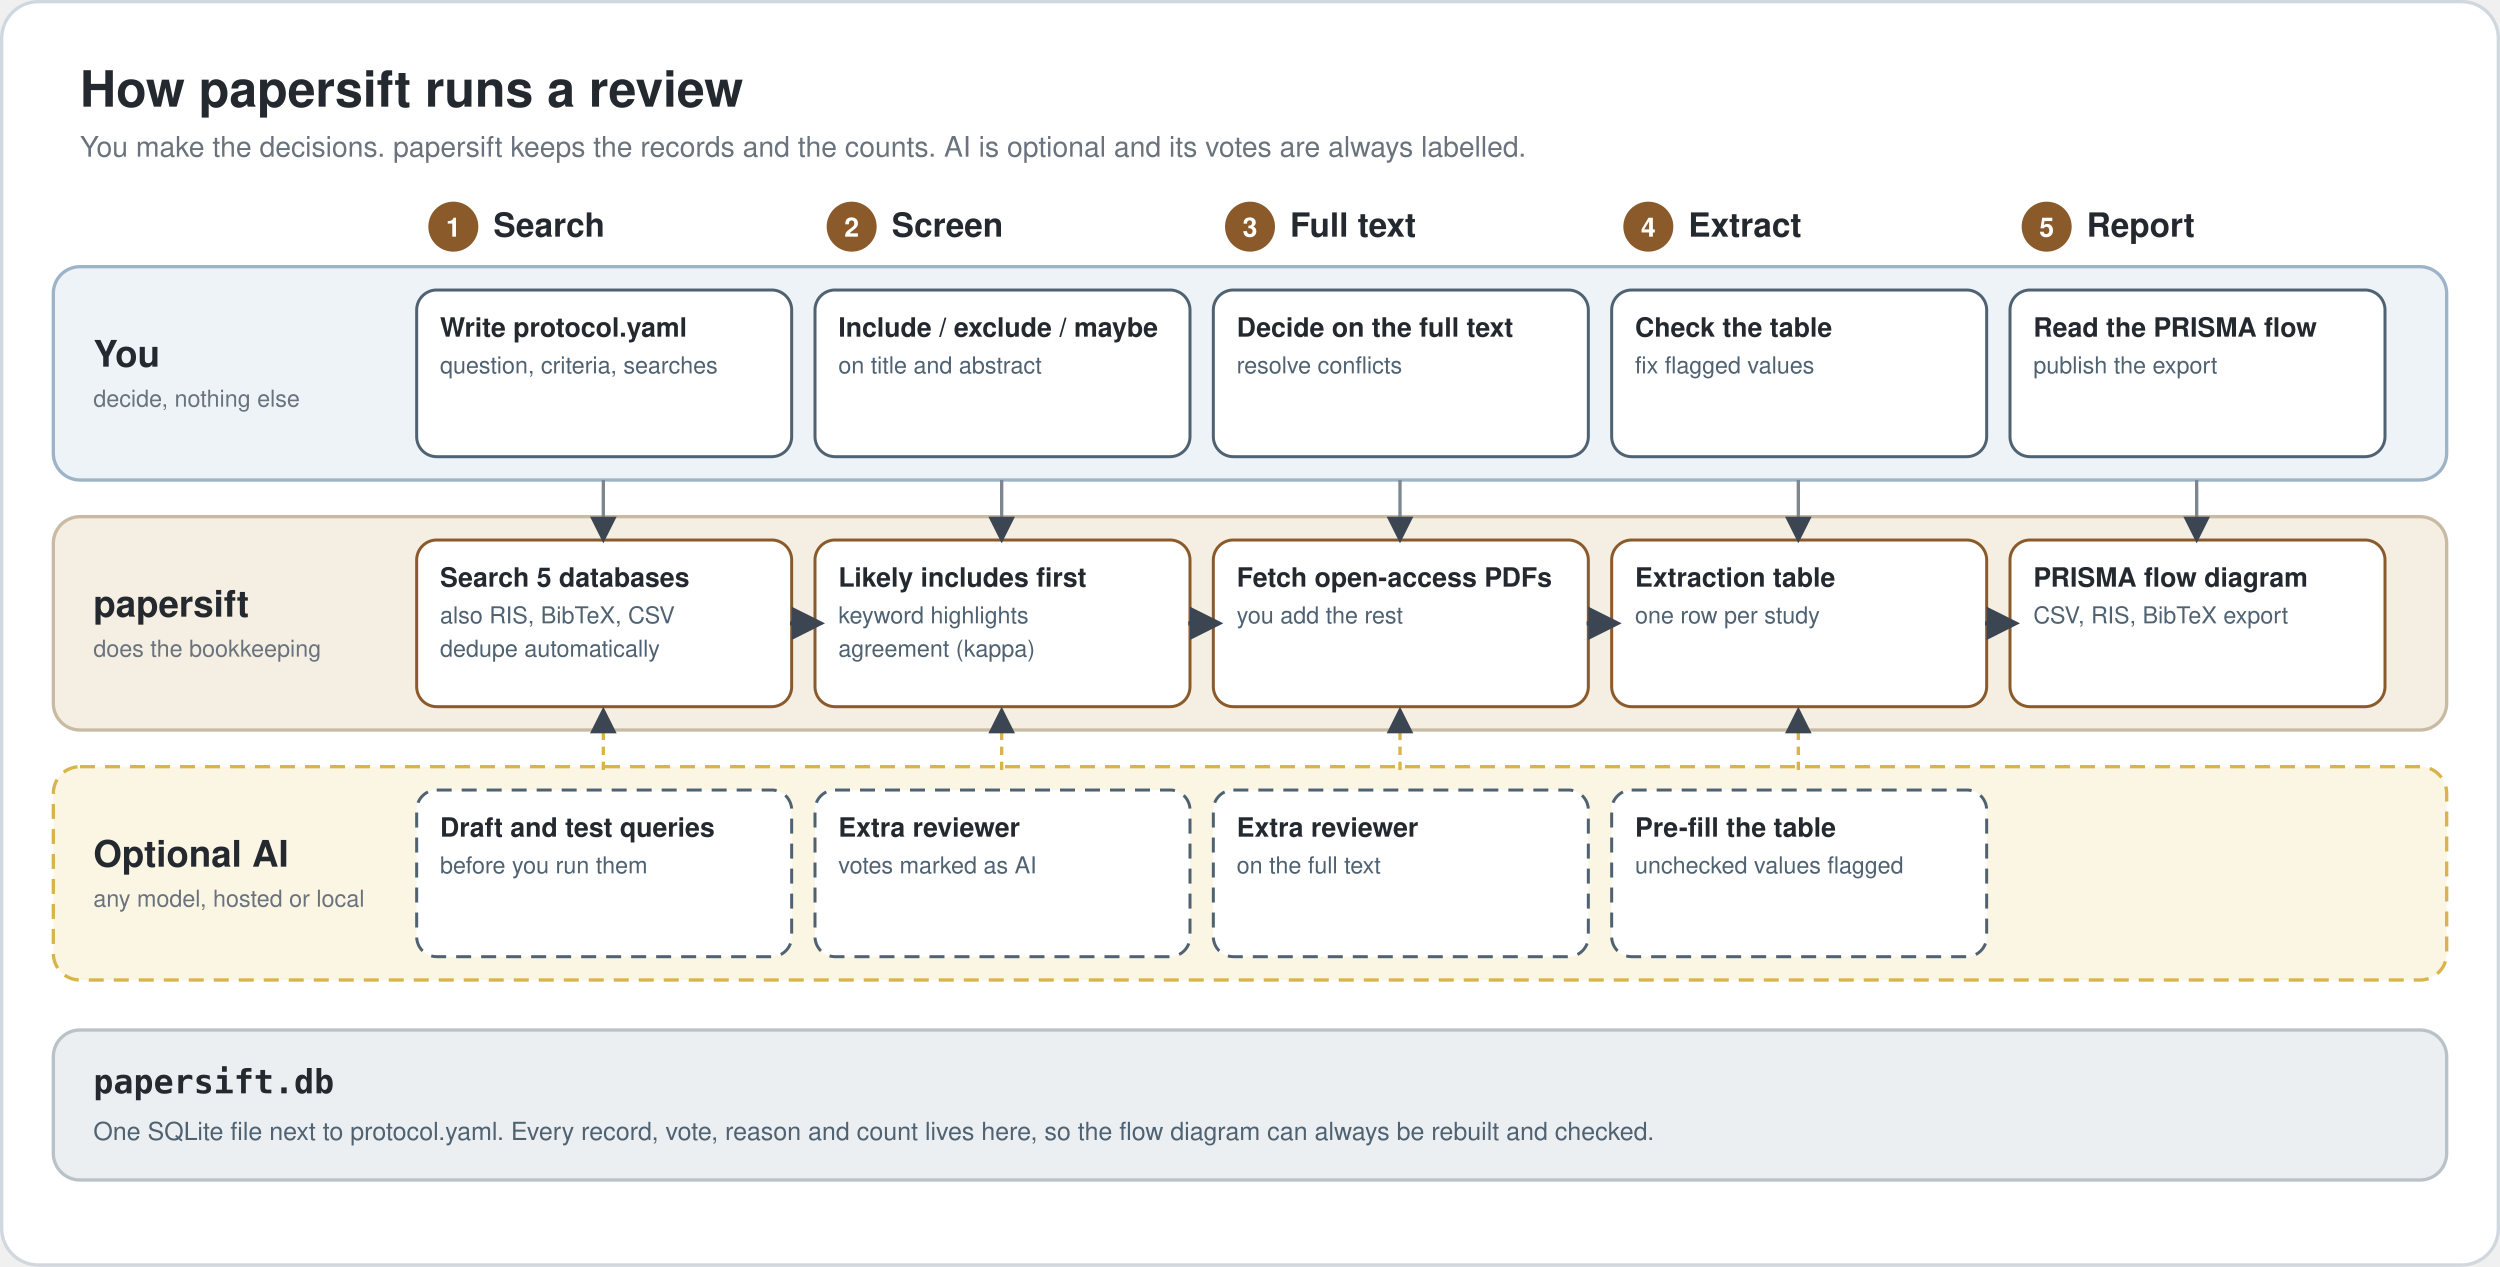
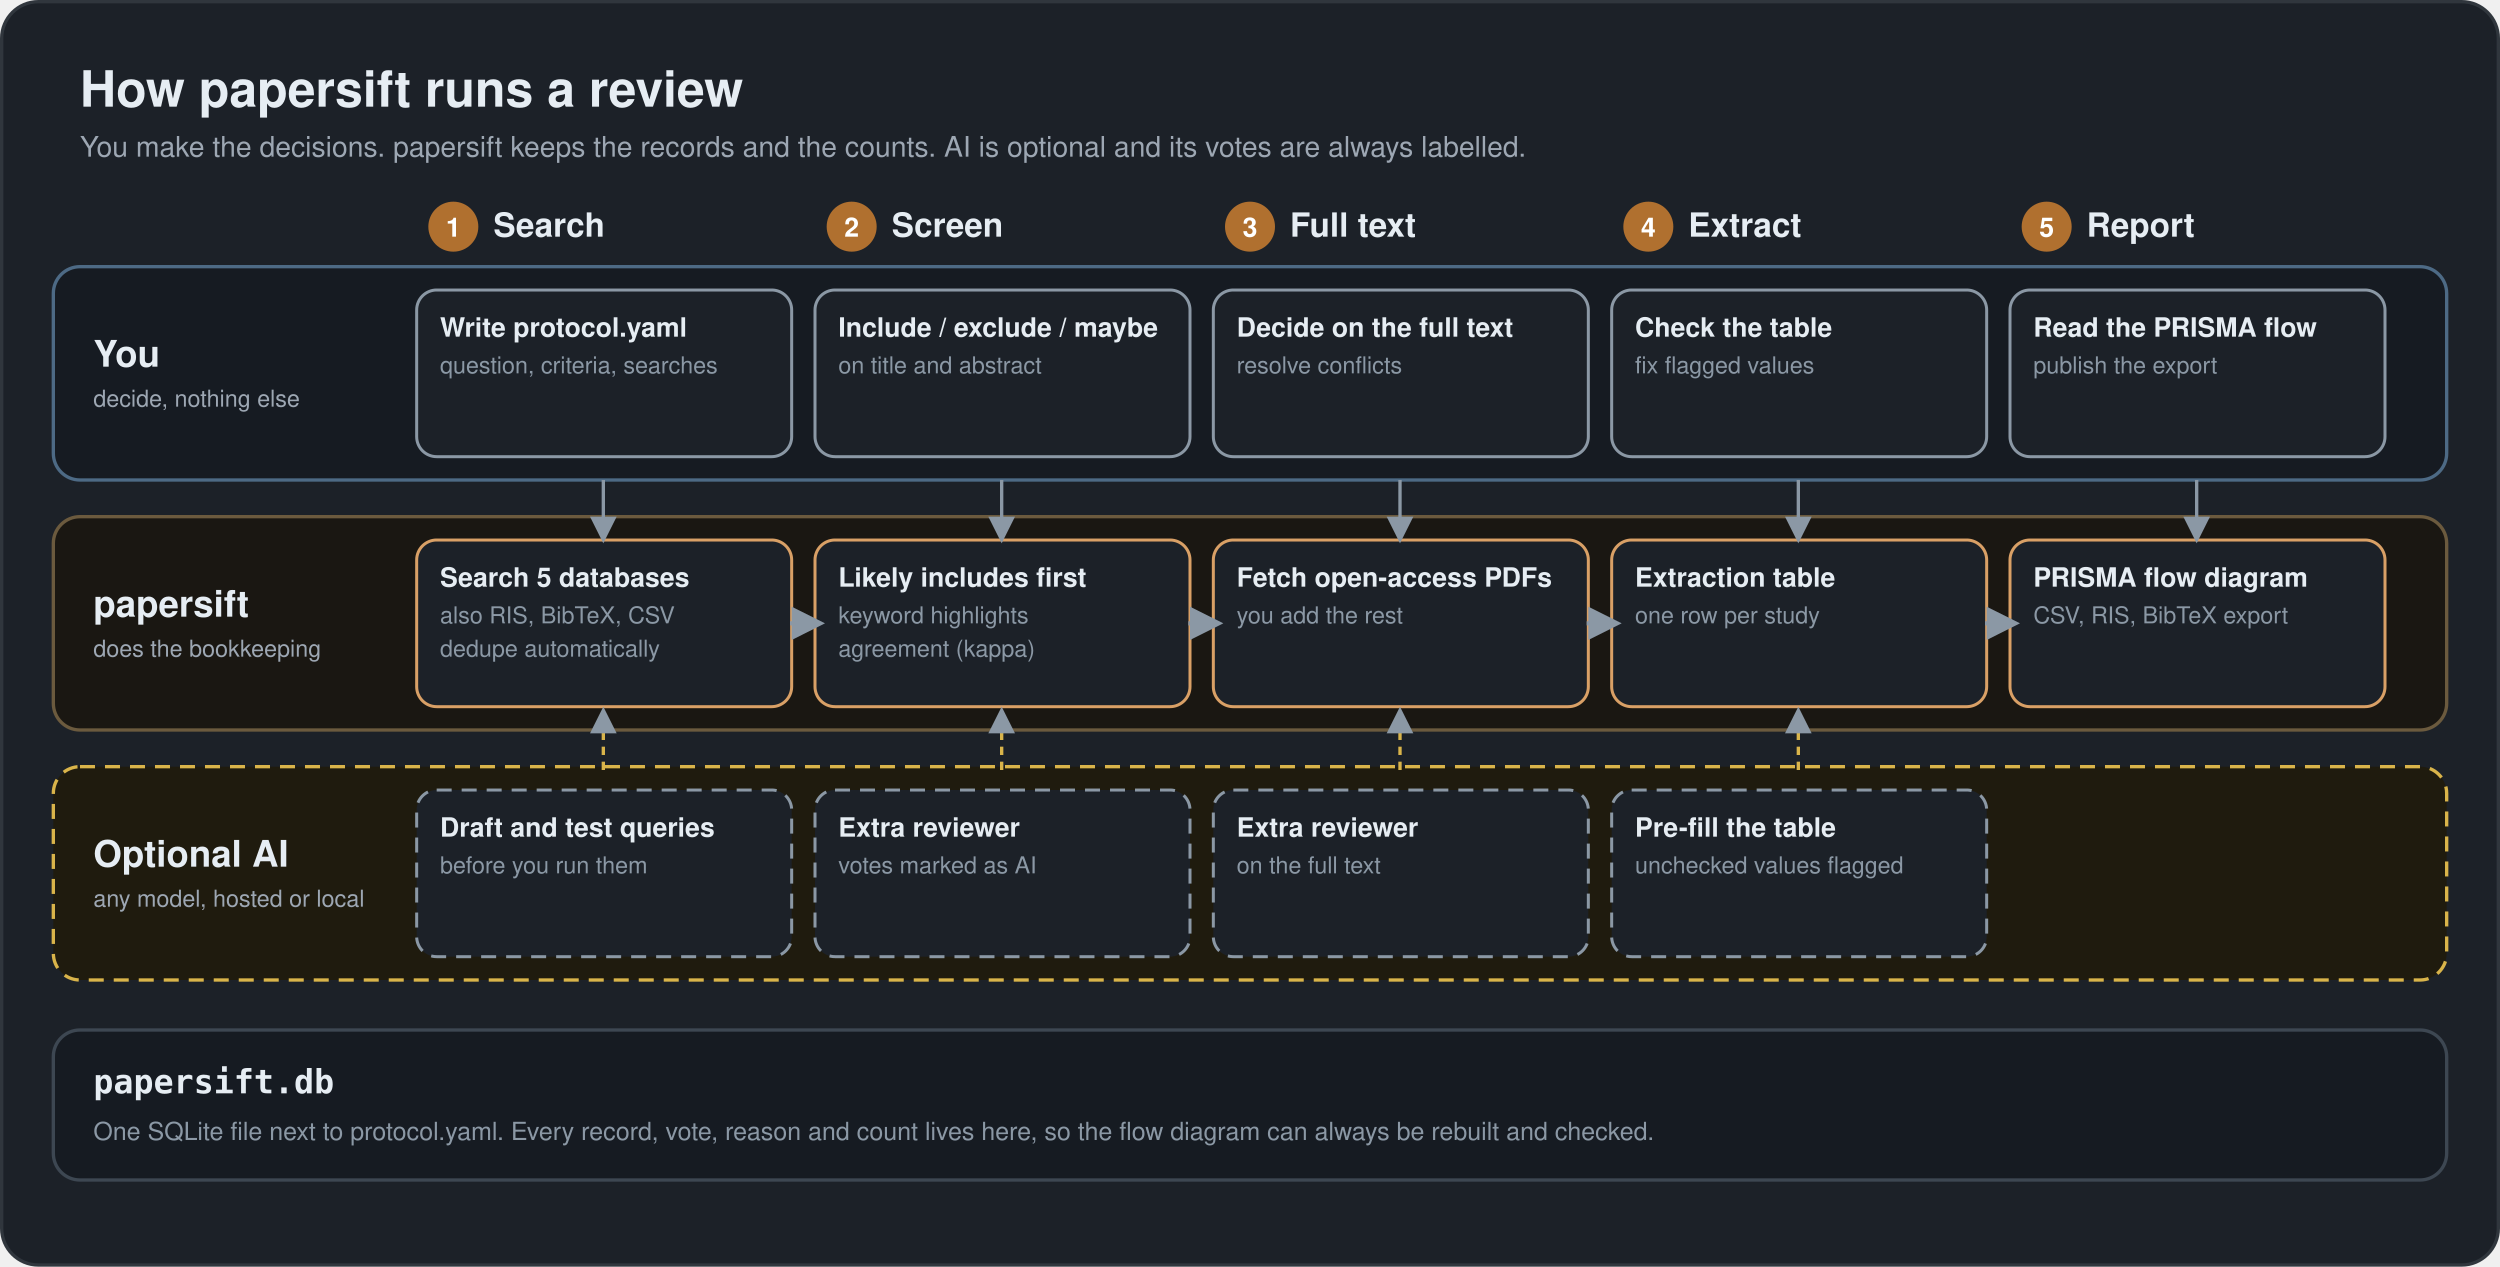
<svg xmlns="http://www.w3.org/2000/svg" viewBox="0 0 1500 760" width="1500" height="760" font-family="Helvetica Neue, Helvetica, Arial, sans-serif">
  <defs>
    <marker id="a" markerWidth="8" markerHeight="8" refX="6" refY="4" orient="auto" markerUnits="strokeWidth">
-       <path d="M0,0 L8,4 L0,8 z" fill="#3b4652" />
+       <path d="M0,0 L8,4 L0,8 z" fill="#8b98a5" />
    </marker>
  </defs>
-   <rect x="1" y="1" width="1498" height="758" rx="22" fill="#fff" stroke="#d0d7de" stroke-width="2" />
-   <text x="48" y="64" font-size="30" font-weight="700" fill="#24292f">How papersift runs a review</text>
-   <text x="48" y="94" font-size="17" fill="#6a737d">You make the decisions. papersift keeps the records and the counts. AI is optional and its votes are always labelled.</text>
-   <circle cx="272" cy="136" r="15" fill="#8a5a2b" />
+   <rect x="1" y="1" width="1498" height="758" rx="22" fill="#1c2128" stroke="#30363d" stroke-width="2" />
+   <text x="48" y="64" font-size="30" font-weight="700" fill="#e6edf3">How papersift runs a review</text>
+   <text x="48" y="94" font-size="17" fill="#9da7b3">You make the decisions. papersift keeps the records and the counts. AI is optional and its votes are always labelled.</text>
+   <circle cx="272" cy="136" r="15" fill="#b0702f" />
  <text x="272" y="142" font-size="16" font-weight="700" fill="#fff" text-anchor="middle">1</text>
-   <text x="296" y="142" font-size="20" font-weight="700" fill="#24292f">Search</text>
-   <circle cx="511" cy="136" r="15" fill="#8a5a2b" />
+   <text x="296" y="142" font-size="20" font-weight="700" fill="#e6edf3">Search</text>
+   <circle cx="511" cy="136" r="15" fill="#b0702f" />
  <text x="511" y="142" font-size="16" font-weight="700" fill="#fff" text-anchor="middle">2</text>
-   <text x="535" y="142" font-size="20" font-weight="700" fill="#24292f">Screen</text>
-   <circle cx="750" cy="136" r="15" fill="#8a5a2b" />
+   <text x="535" y="142" font-size="20" font-weight="700" fill="#e6edf3">Screen</text>
+   <circle cx="750" cy="136" r="15" fill="#b0702f" />
  <text x="750" y="142" font-size="16" font-weight="700" fill="#fff" text-anchor="middle">3</text>
-   <text x="774" y="142" font-size="20" font-weight="700" fill="#24292f">Full text</text>
-   <circle cx="989" cy="136" r="15" fill="#8a5a2b" />
+   <text x="774" y="142" font-size="20" font-weight="700" fill="#e6edf3">Full text</text>
+   <circle cx="989" cy="136" r="15" fill="#b0702f" />
  <text x="989" y="142" font-size="16" font-weight="700" fill="#fff" text-anchor="middle">4</text>
-   <text x="1013" y="142" font-size="20" font-weight="700" fill="#24292f">Extract</text>
-   <circle cx="1228" cy="136" r="15" fill="#8a5a2b" />
+   <text x="1013" y="142" font-size="20" font-weight="700" fill="#e6edf3">Extract</text>
+   <circle cx="1228" cy="136" r="15" fill="#b0702f" />
  <text x="1228" y="142" font-size="16" font-weight="700" fill="#fff" text-anchor="middle">5</text>
-   <text x="1252" y="142" font-size="20" font-weight="700" fill="#24292f">Report</text>
-   <rect x="32" y="160" width="1436" height="128" rx="16" fill="#eef3f8" stroke="#9db3c8" stroke-width="2" />
-   <text x="56" y="220" font-size="22" font-weight="700" fill="#24292f">You</text>
-   <text x="56" y="244" font-size="14" fill="#6a737d">decide, nothing else</text>
-   <rect x="250" y="174" width="225" height="100" rx="12" fill="#fff" stroke="#4f6272" stroke-width="1.8" />
-   <text x="264" y="202" font-size="16" font-weight="700" fill="#24292f">Write protocol.yaml</text>
-   <text x="264" y="224" font-size="14" fill="#4f6272">question, criteria, searches</text>
-   <rect x="489" y="174" width="225" height="100" rx="12" fill="#fff" stroke="#4f6272" stroke-width="1.8" />
-   <text x="503" y="202" font-size="16" font-weight="700" fill="#24292f">Include / exclude / maybe</text>
-   <text x="503" y="224" font-size="14" fill="#4f6272">on title and abstract</text>
-   <rect x="728" y="174" width="225" height="100" rx="12" fill="#fff" stroke="#4f6272" stroke-width="1.8" />
-   <text x="742" y="202" font-size="16" font-weight="700" fill="#24292f">Decide on the full text</text>
-   <text x="742" y="224" font-size="14" fill="#4f6272">resolve conflicts</text>
-   <rect x="967" y="174" width="225" height="100" rx="12" fill="#fff" stroke="#4f6272" stroke-width="1.8" />
-   <text x="981" y="202" font-size="16" font-weight="700" fill="#24292f">Check the table</text>
-   <text x="981" y="224" font-size="14" fill="#4f6272">fix flagged values</text>
-   <rect x="1206" y="174" width="225" height="100" rx="12" fill="#fff" stroke="#4f6272" stroke-width="1.8" />
-   <text x="1220" y="202" font-size="16" font-weight="700" fill="#24292f">Read the PRISMA flow</text>
-   <text x="1220" y="224" font-size="14" fill="#4f6272">publish the export</text>
-   <rect x="32" y="310" width="1436" height="128" rx="16" fill="#f5efe3" stroke="#c9bba3" stroke-width="2" />
-   <text x="56" y="370" font-size="22" font-weight="700" fill="#24292f">papersift</text>
-   <text x="56" y="394" font-size="14" fill="#6a737d">does the bookkeeping</text>
-   <rect x="250" y="324" width="225" height="100" rx="12" fill="#fff" stroke="#8a5a2b" stroke-width="1.8" />
-   <text x="264" y="352" font-size="16" font-weight="700" fill="#24292f">Search 5 databases</text>
-   <text x="264" y="374" font-size="14" fill="#4f6272">also RIS, BibTeX, CSV</text>
-   <text x="264" y="394" font-size="14" fill="#4f6272">dedupe automatically</text>
-   <rect x="489" y="324" width="225" height="100" rx="12" fill="#fff" stroke="#8a5a2b" stroke-width="1.8" />
-   <text x="503" y="352" font-size="16" font-weight="700" fill="#24292f">Likely includes first</text>
-   <text x="503" y="374" font-size="14" fill="#4f6272">keyword highlights</text>
-   <text x="503" y="394" font-size="14" fill="#4f6272">agreement (kappa)</text>
-   <rect x="728" y="324" width="225" height="100" rx="12" fill="#fff" stroke="#8a5a2b" stroke-width="1.8" />
-   <text x="742" y="352" font-size="16" font-weight="700" fill="#24292f">Fetch open-access PDFs</text>
-   <text x="742" y="374" font-size="14" fill="#4f6272">you add the rest</text>
-   <rect x="967" y="324" width="225" height="100" rx="12" fill="#fff" stroke="#8a5a2b" stroke-width="1.8" />
-   <text x="981" y="352" font-size="16" font-weight="700" fill="#24292f">Extraction table</text>
-   <text x="981" y="374" font-size="14" fill="#4f6272">one row per study</text>
-   <rect x="1206" y="324" width="225" height="100" rx="12" fill="#fff" stroke="#8a5a2b" stroke-width="1.8" />
-   <text x="1220" y="352" font-size="16" font-weight="700" fill="#24292f">PRISMA flow diagram</text>
-   <text x="1220" y="374" font-size="14" fill="#4f6272">CSV, RIS, BibTeX export</text>
-   <rect x="32" y="460" width="1436" height="128" rx="16" fill="#fbf6e4" stroke="#d9b44a" stroke-width="2" stroke-dasharray="9 6" />
-   <text x="56" y="520" font-size="22" font-weight="700" fill="#24292f">Optional AI</text>
-   <text x="56" y="544" font-size="14" fill="#6a737d">any model, hosted or local</text>
-   <rect x="250" y="474" width="225" height="100" rx="12" fill="#fff" stroke="#4f6272" stroke-width="1.8" stroke-dasharray="9 6" />
-   <text x="264" y="502" font-size="16" font-weight="700" fill="#24292f">Draft and test queries</text>
-   <text x="264" y="524" font-size="14" fill="#4f6272">before you run them</text>
-   <rect x="489" y="474" width="225" height="100" rx="12" fill="#fff" stroke="#4f6272" stroke-width="1.8" stroke-dasharray="9 6" />
-   <text x="503" y="502" font-size="16" font-weight="700" fill="#24292f">Extra reviewer</text>
-   <text x="503" y="524" font-size="14" fill="#4f6272">votes marked as AI</text>
-   <rect x="728" y="474" width="225" height="100" rx="12" fill="#fff" stroke="#4f6272" stroke-width="1.8" stroke-dasharray="9 6" />
-   <text x="742" y="502" font-size="16" font-weight="700" fill="#24292f">Extra reviewer</text>
-   <text x="742" y="524" font-size="14" fill="#4f6272">on the full text</text>
-   <rect x="967" y="474" width="225" height="100" rx="12" fill="#fff" stroke="#4f6272" stroke-width="1.8" stroke-dasharray="9 6" />
-   <text x="981" y="502" font-size="16" font-weight="700" fill="#24292f">Pre-fill the table</text>
-   <text x="981" y="524" font-size="14" fill="#4f6272">unchecked values flagged</text>
-   <path d="M474,374 L490,374" stroke="#3b4652" stroke-width="2.5" marker-end="url(#a)" />
-   <path d="M713,374 L729,374" stroke="#3b4652" stroke-width="2.5" marker-end="url(#a)" />
-   <path d="M952,374 L968,374" stroke="#3b4652" stroke-width="2.5" marker-end="url(#a)" />
-   <path d="M1191,374 L1207,374" stroke="#3b4652" stroke-width="2.5" marker-end="url(#a)" />
-   <path d="M362,288 L362,322" stroke="#7d8790" stroke-width="2" marker-end="url(#a)" />
+   <text x="1252" y="142" font-size="20" font-weight="700" fill="#e6edf3">Report</text>
+   <rect x="32" y="160" width="1436" height="128" rx="16" fill="#161b22" stroke="#4d6a85" stroke-width="2" />
+   <text x="56" y="220" font-size="22" font-weight="700" fill="#e6edf3">You</text>
+   <text x="56" y="244" font-size="14" fill="#9da7b3">decide, nothing else</text>
+   <rect x="250" y="174" width="225" height="100" rx="12" fill="#1c2128" stroke="#8b98a5" stroke-width="1.8" />
+   <text x="264" y="202" font-size="16" font-weight="700" fill="#e6edf3">Write protocol.yaml</text>
+   <text x="264" y="224" font-size="14" fill="#8b98a5">question, criteria, searches</text>
+   <rect x="489" y="174" width="225" height="100" rx="12" fill="#1c2128" stroke="#8b98a5" stroke-width="1.8" />
+   <text x="503" y="202" font-size="16" font-weight="700" fill="#e6edf3">Include / exclude / maybe</text>
+   <text x="503" y="224" font-size="14" fill="#8b98a5">on title and abstract</text>
+   <rect x="728" y="174" width="225" height="100" rx="12" fill="#1c2128" stroke="#8b98a5" stroke-width="1.8" />
+   <text x="742" y="202" font-size="16" font-weight="700" fill="#e6edf3">Decide on the full text</text>
+   <text x="742" y="224" font-size="14" fill="#8b98a5">resolve conflicts</text>
+   <rect x="967" y="174" width="225" height="100" rx="12" fill="#1c2128" stroke="#8b98a5" stroke-width="1.8" />
+   <text x="981" y="202" font-size="16" font-weight="700" fill="#e6edf3">Check the table</text>
+   <text x="981" y="224" font-size="14" fill="#8b98a5">fix flagged values</text>
+   <rect x="1206" y="174" width="225" height="100" rx="12" fill="#1c2128" stroke="#8b98a5" stroke-width="1.8" />
+   <text x="1220" y="202" font-size="16" font-weight="700" fill="#e6edf3">Read the PRISMA flow</text>
+   <text x="1220" y="224" font-size="14" fill="#8b98a5">publish the export</text>
+   <rect x="32" y="310" width="1436" height="128" rx="16" fill="#1a1712" stroke="#6b5a3e" stroke-width="2" />
+   <text x="56" y="370" font-size="22" font-weight="700" fill="#e6edf3">papersift</text>
+   <text x="56" y="394" font-size="14" fill="#9da7b3">does the bookkeeping</text>
+   <rect x="250" y="324" width="225" height="100" rx="12" fill="#1c2128" stroke="#d9a066" stroke-width="1.8" />
+   <text x="264" y="352" font-size="16" font-weight="700" fill="#e6edf3">Search 5 databases</text>
+   <text x="264" y="374" font-size="14" fill="#8b98a5">also RIS, BibTeX, CSV</text>
+   <text x="264" y="394" font-size="14" fill="#8b98a5">dedupe automatically</text>
+   <rect x="489" y="324" width="225" height="100" rx="12" fill="#1c2128" stroke="#d9a066" stroke-width="1.8" />
+   <text x="503" y="352" font-size="16" font-weight="700" fill="#e6edf3">Likely includes first</text>
+   <text x="503" y="374" font-size="14" fill="#8b98a5">keyword highlights</text>
+   <text x="503" y="394" font-size="14" fill="#8b98a5">agreement (kappa)</text>
+   <rect x="728" y="324" width="225" height="100" rx="12" fill="#1c2128" stroke="#d9a066" stroke-width="1.8" />
+   <text x="742" y="352" font-size="16" font-weight="700" fill="#e6edf3">Fetch open-access PDFs</text>
+   <text x="742" y="374" font-size="14" fill="#8b98a5">you add the rest</text>
+   <rect x="967" y="324" width="225" height="100" rx="12" fill="#1c2128" stroke="#d9a066" stroke-width="1.8" />
+   <text x="981" y="352" font-size="16" font-weight="700" fill="#e6edf3">Extraction table</text>
+   <text x="981" y="374" font-size="14" fill="#8b98a5">one row per study</text>
+   <rect x="1206" y="324" width="225" height="100" rx="12" fill="#1c2128" stroke="#d9a066" stroke-width="1.8" />
+   <text x="1220" y="352" font-size="16" font-weight="700" fill="#e6edf3">PRISMA flow diagram</text>
+   <text x="1220" y="374" font-size="14" fill="#8b98a5">CSV, RIS, BibTeX export</text>
+   <rect x="32" y="460" width="1436" height="128" rx="16" fill="#1f1b0e" stroke="#d9b44a" stroke-width="2" stroke-dasharray="9 6" />
+   <text x="56" y="520" font-size="22" font-weight="700" fill="#e6edf3">Optional AI</text>
+   <text x="56" y="544" font-size="14" fill="#9da7b3">any model, hosted or local</text>
+   <rect x="250" y="474" width="225" height="100" rx="12" fill="#1c2128" stroke="#8b98a5" stroke-width="1.8" stroke-dasharray="9 6" />
+   <text x="264" y="502" font-size="16" font-weight="700" fill="#e6edf3">Draft and test queries</text>
+   <text x="264" y="524" font-size="14" fill="#8b98a5">before you run them</text>
+   <rect x="489" y="474" width="225" height="100" rx="12" fill="#1c2128" stroke="#8b98a5" stroke-width="1.8" stroke-dasharray="9 6" />
+   <text x="503" y="502" font-size="16" font-weight="700" fill="#e6edf3">Extra reviewer</text>
+   <text x="503" y="524" font-size="14" fill="#8b98a5">votes marked as AI</text>
+   <rect x="728" y="474" width="225" height="100" rx="12" fill="#1c2128" stroke="#8b98a5" stroke-width="1.8" stroke-dasharray="9 6" />
+   <text x="742" y="502" font-size="16" font-weight="700" fill="#e6edf3">Extra reviewer</text>
+   <text x="742" y="524" font-size="14" fill="#8b98a5">on the full text</text>
+   <rect x="967" y="474" width="225" height="100" rx="12" fill="#1c2128" stroke="#8b98a5" stroke-width="1.8" stroke-dasharray="9 6" />
+   <text x="981" y="502" font-size="16" font-weight="700" fill="#e6edf3">Pre-fill the table</text>
+   <text x="981" y="524" font-size="14" fill="#8b98a5">unchecked values flagged</text>
+   <path d="M474,374 L490,374" stroke="#8b98a5" stroke-width="2.5" marker-end="url(#a)" />
+   <path d="M713,374 L729,374" stroke="#8b98a5" stroke-width="2.5" marker-end="url(#a)" />
+   <path d="M952,374 L968,374" stroke="#8b98a5" stroke-width="2.5" marker-end="url(#a)" />
+   <path d="M1191,374 L1207,374" stroke="#8b98a5" stroke-width="2.5" marker-end="url(#a)" />
+   <path d="M362,288 L362,322" stroke="#8b98a5" stroke-width="2" marker-end="url(#a)" />
  <path d="M362,462 L362,428" stroke="#d9b44a" stroke-width="2" stroke-dasharray="5 4" marker-end="url(#a)" />
-   <path d="M601,288 L601,322" stroke="#7d8790" stroke-width="2" marker-end="url(#a)" />
+   <path d="M601,288 L601,322" stroke="#8b98a5" stroke-width="2" marker-end="url(#a)" />
  <path d="M601,462 L601,428" stroke="#d9b44a" stroke-width="2" stroke-dasharray="5 4" marker-end="url(#a)" />
-   <path d="M840,288 L840,322" stroke="#7d8790" stroke-width="2" marker-end="url(#a)" />
+   <path d="M840,288 L840,322" stroke="#8b98a5" stroke-width="2" marker-end="url(#a)" />
  <path d="M840,462 L840,428" stroke="#d9b44a" stroke-width="2" stroke-dasharray="5 4" marker-end="url(#a)" />
-   <path d="M1079,288 L1079,322" stroke="#7d8790" stroke-width="2" marker-end="url(#a)" />
+   <path d="M1079,288 L1079,322" stroke="#8b98a5" stroke-width="2" marker-end="url(#a)" />
  <path d="M1079,462 L1079,428" stroke="#d9b44a" stroke-width="2" stroke-dasharray="5 4" marker-end="url(#a)" />
-   <path d="M1318,288 L1318,322" stroke="#7d8790" stroke-width="2" marker-end="url(#a)" />
-   <rect x="32" y="618" width="1436" height="90" rx="16" fill="#eceff1" stroke="#b9c2c9" stroke-width="2" />
-   <text x="56" y="656" font-size="20" font-weight="700" font-family="SF Mono, Menlo, Consolas, monospace" fill="#24292f">papersift.db</text>
-   <text x="56" y="684" font-size="15" fill="#4f6272">One SQLite file next to protocol.yaml. Every record, vote, reason and count lives here, so the flow diagram can always be rebuilt and checked.</text>
+   <path d="M1318,288 L1318,322" stroke="#8b98a5" stroke-width="2" marker-end="url(#a)" />
+   <rect x="32" y="618" width="1436" height="90" rx="16" fill="#161b22" stroke="#3d4752" stroke-width="2" />
+   <text x="56" y="656" font-size="20" font-weight="700" font-family="SF Mono, Menlo, Consolas, monospace" fill="#e6edf3">papersift.db</text>
+   <text x="56" y="684" font-size="15" fill="#8b98a5">One SQLite file next to protocol.yaml. Every record, vote, reason and count lives here, so the flow diagram can always be rebuilt and checked.</text>
  <path d="M1130,616 L1130,590" stroke="none" />
</svg>
